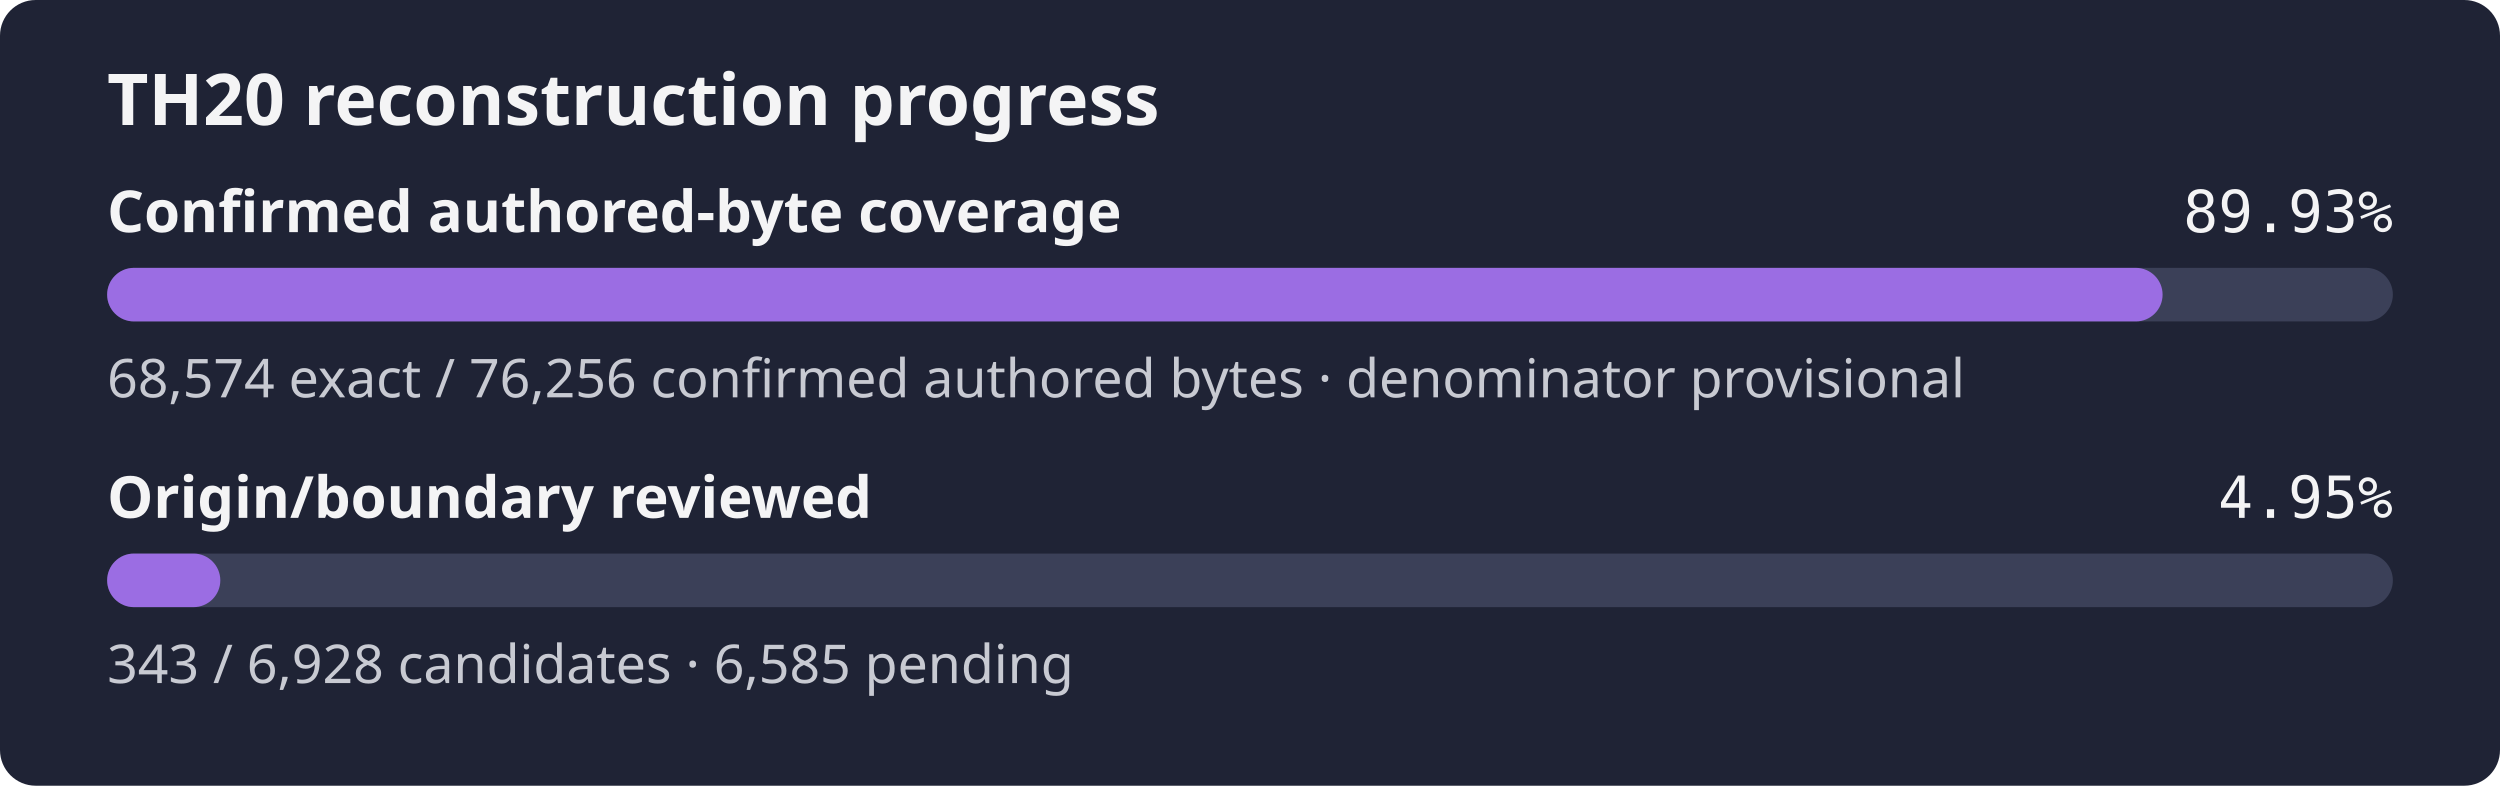
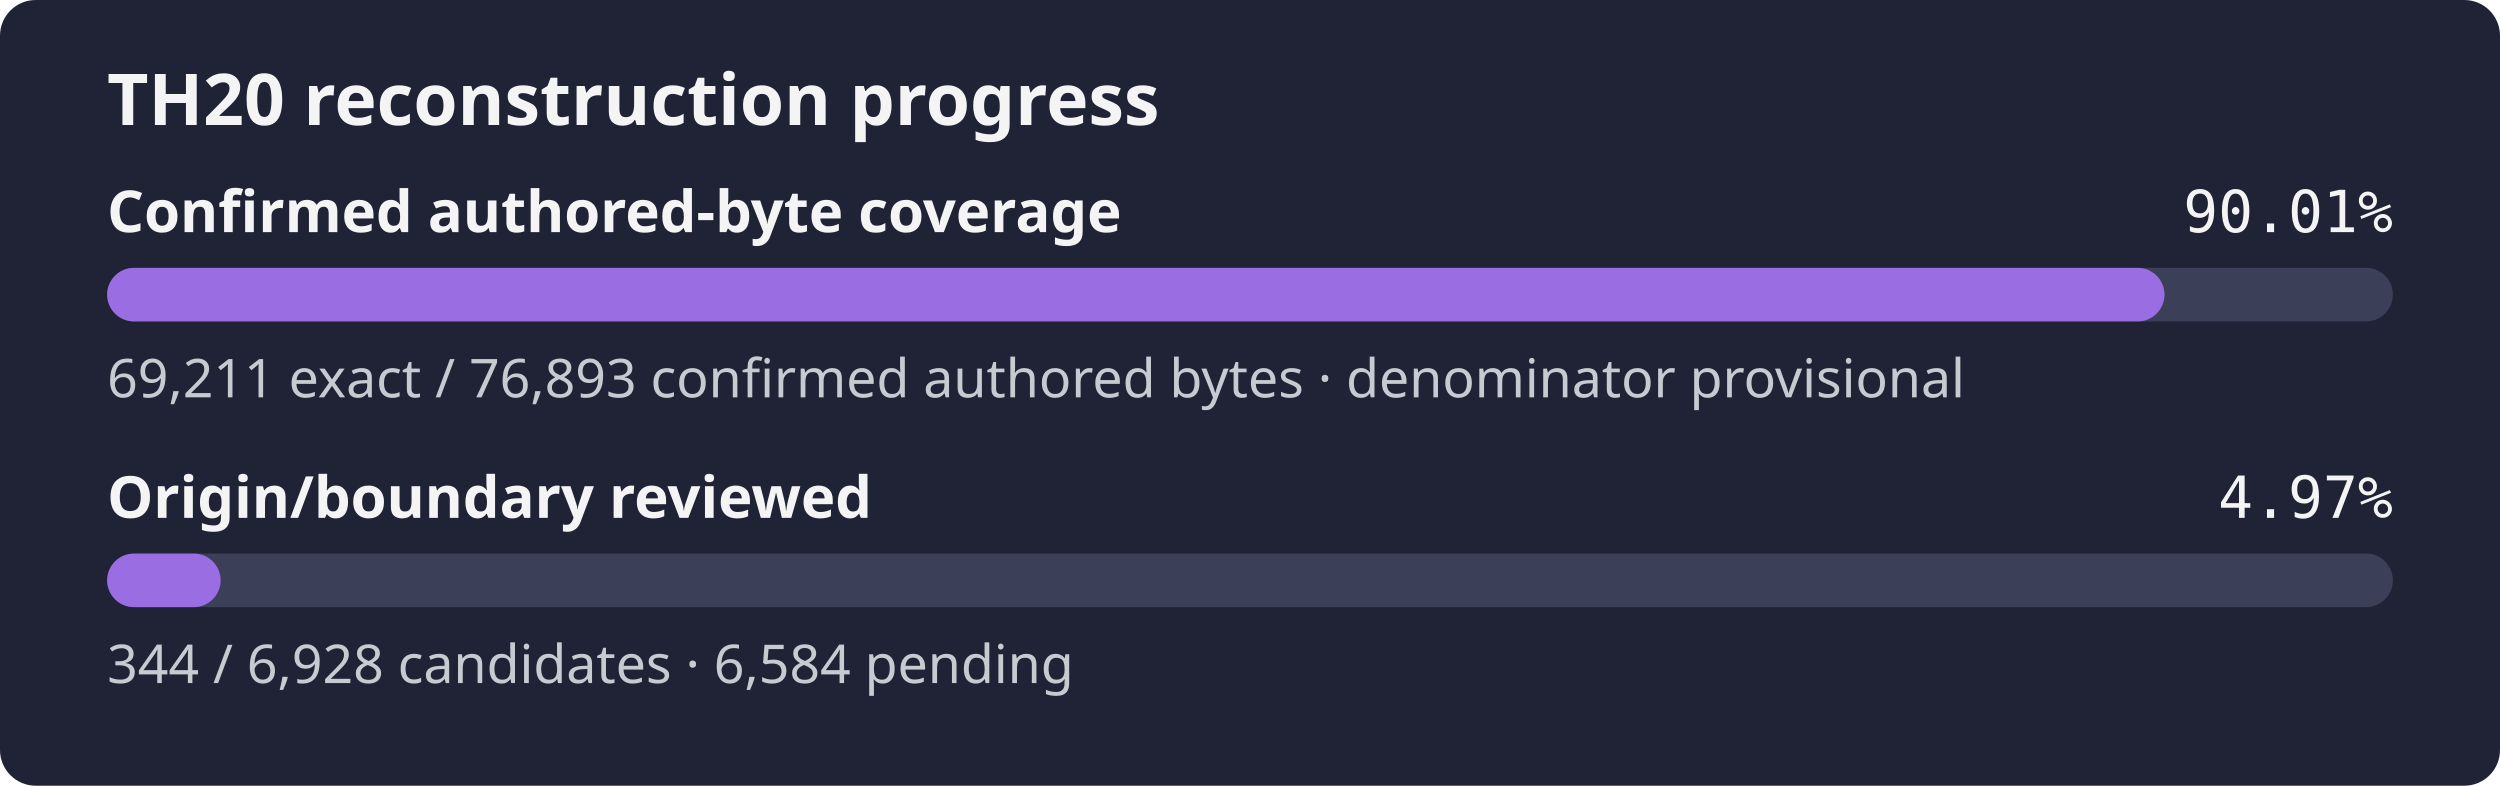
- <svg xmlns="http://www.w3.org/2000/svg" width="560" height="176" role="img" aria-label="TH20 reconstruction progress: 89.93% of the confirmed authored-byte set is exact, origin review 4.95%">
+ <svg xmlns="http://www.w3.org/2000/svg" width="560" height="176" role="img" aria-label="TH20 reconstruction progress: 90.01% of the confirmed authored-byte set is exact, origin review 4.97%">
  <rect width="560" height="176" rx="8" fill="#1f2335" />
  <text x="24" y="28" fill="#f4f4f5" font-family="sans-serif" font-size="16" font-weight="600">TH20 reconstruction progress</text>
  <text x="24" y="52" fill="#f4f4f5" font-family="sans-serif" font-size="13" font-weight="600">Confirmed authored-byte coverage</text>
-   <text x="536" y="52" fill="#f4f4f5" text-anchor="end" font-family="monospace" font-size="13">89.93%</text>
+   <text x="536" y="52" fill="#f4f4f5" text-anchor="end" font-family="monospace" font-size="13">90.01%</text>
  <rect x="24" y="60" width="512" height="12" rx="6" fill="#3b4058" />
-   <rect x="24" y="60" width="460.42" height="12" rx="6" fill="#9b6de3" />
-   <text x="24" y="89" fill="#c8cad2" font-family="sans-serif" font-size="12">68,574 exact / 76,256 confirmed authored bytes · denominator provisional</text>
+   <rect x="24" y="60" width="460.85" height="12" rx="6" fill="#9b6de3" />
+   <text x="24" y="89" fill="#c8cad2" font-family="sans-serif" font-size="12">69,211 exact / 76,893 confirmed authored bytes · denominator provisional</text>
  <text x="24" y="116" fill="#f4f4f5" font-family="sans-serif" font-size="13" font-weight="600">Origin/boundary reviewed</text>
-   <text x="536" y="116" fill="#f4f4f5" text-anchor="end" font-family="monospace" font-size="13">4.95%</text>
+   <text x="536" y="116" fill="#f4f4f5" text-anchor="end" font-family="monospace" font-size="13">4.97%</text>
  <rect x="24" y="124" width="512" height="12" rx="6" fill="#3b4058" />
-   <rect x="24" y="124" width="25.35" height="12" rx="6" fill="#9b6de3" />
-   <text x="24" y="153" fill="#c8cad2" font-family="sans-serif" font-size="12">343 / 6,928 candidates · 6,585 pending</text>
+   <rect x="24" y="124" width="25.42" height="12" rx="6" fill="#9b6de3" />
+   <text x="24" y="153" fill="#c8cad2" font-family="sans-serif" font-size="12">344 / 6,928 candidates · 6,584 pending</text>
</svg>
